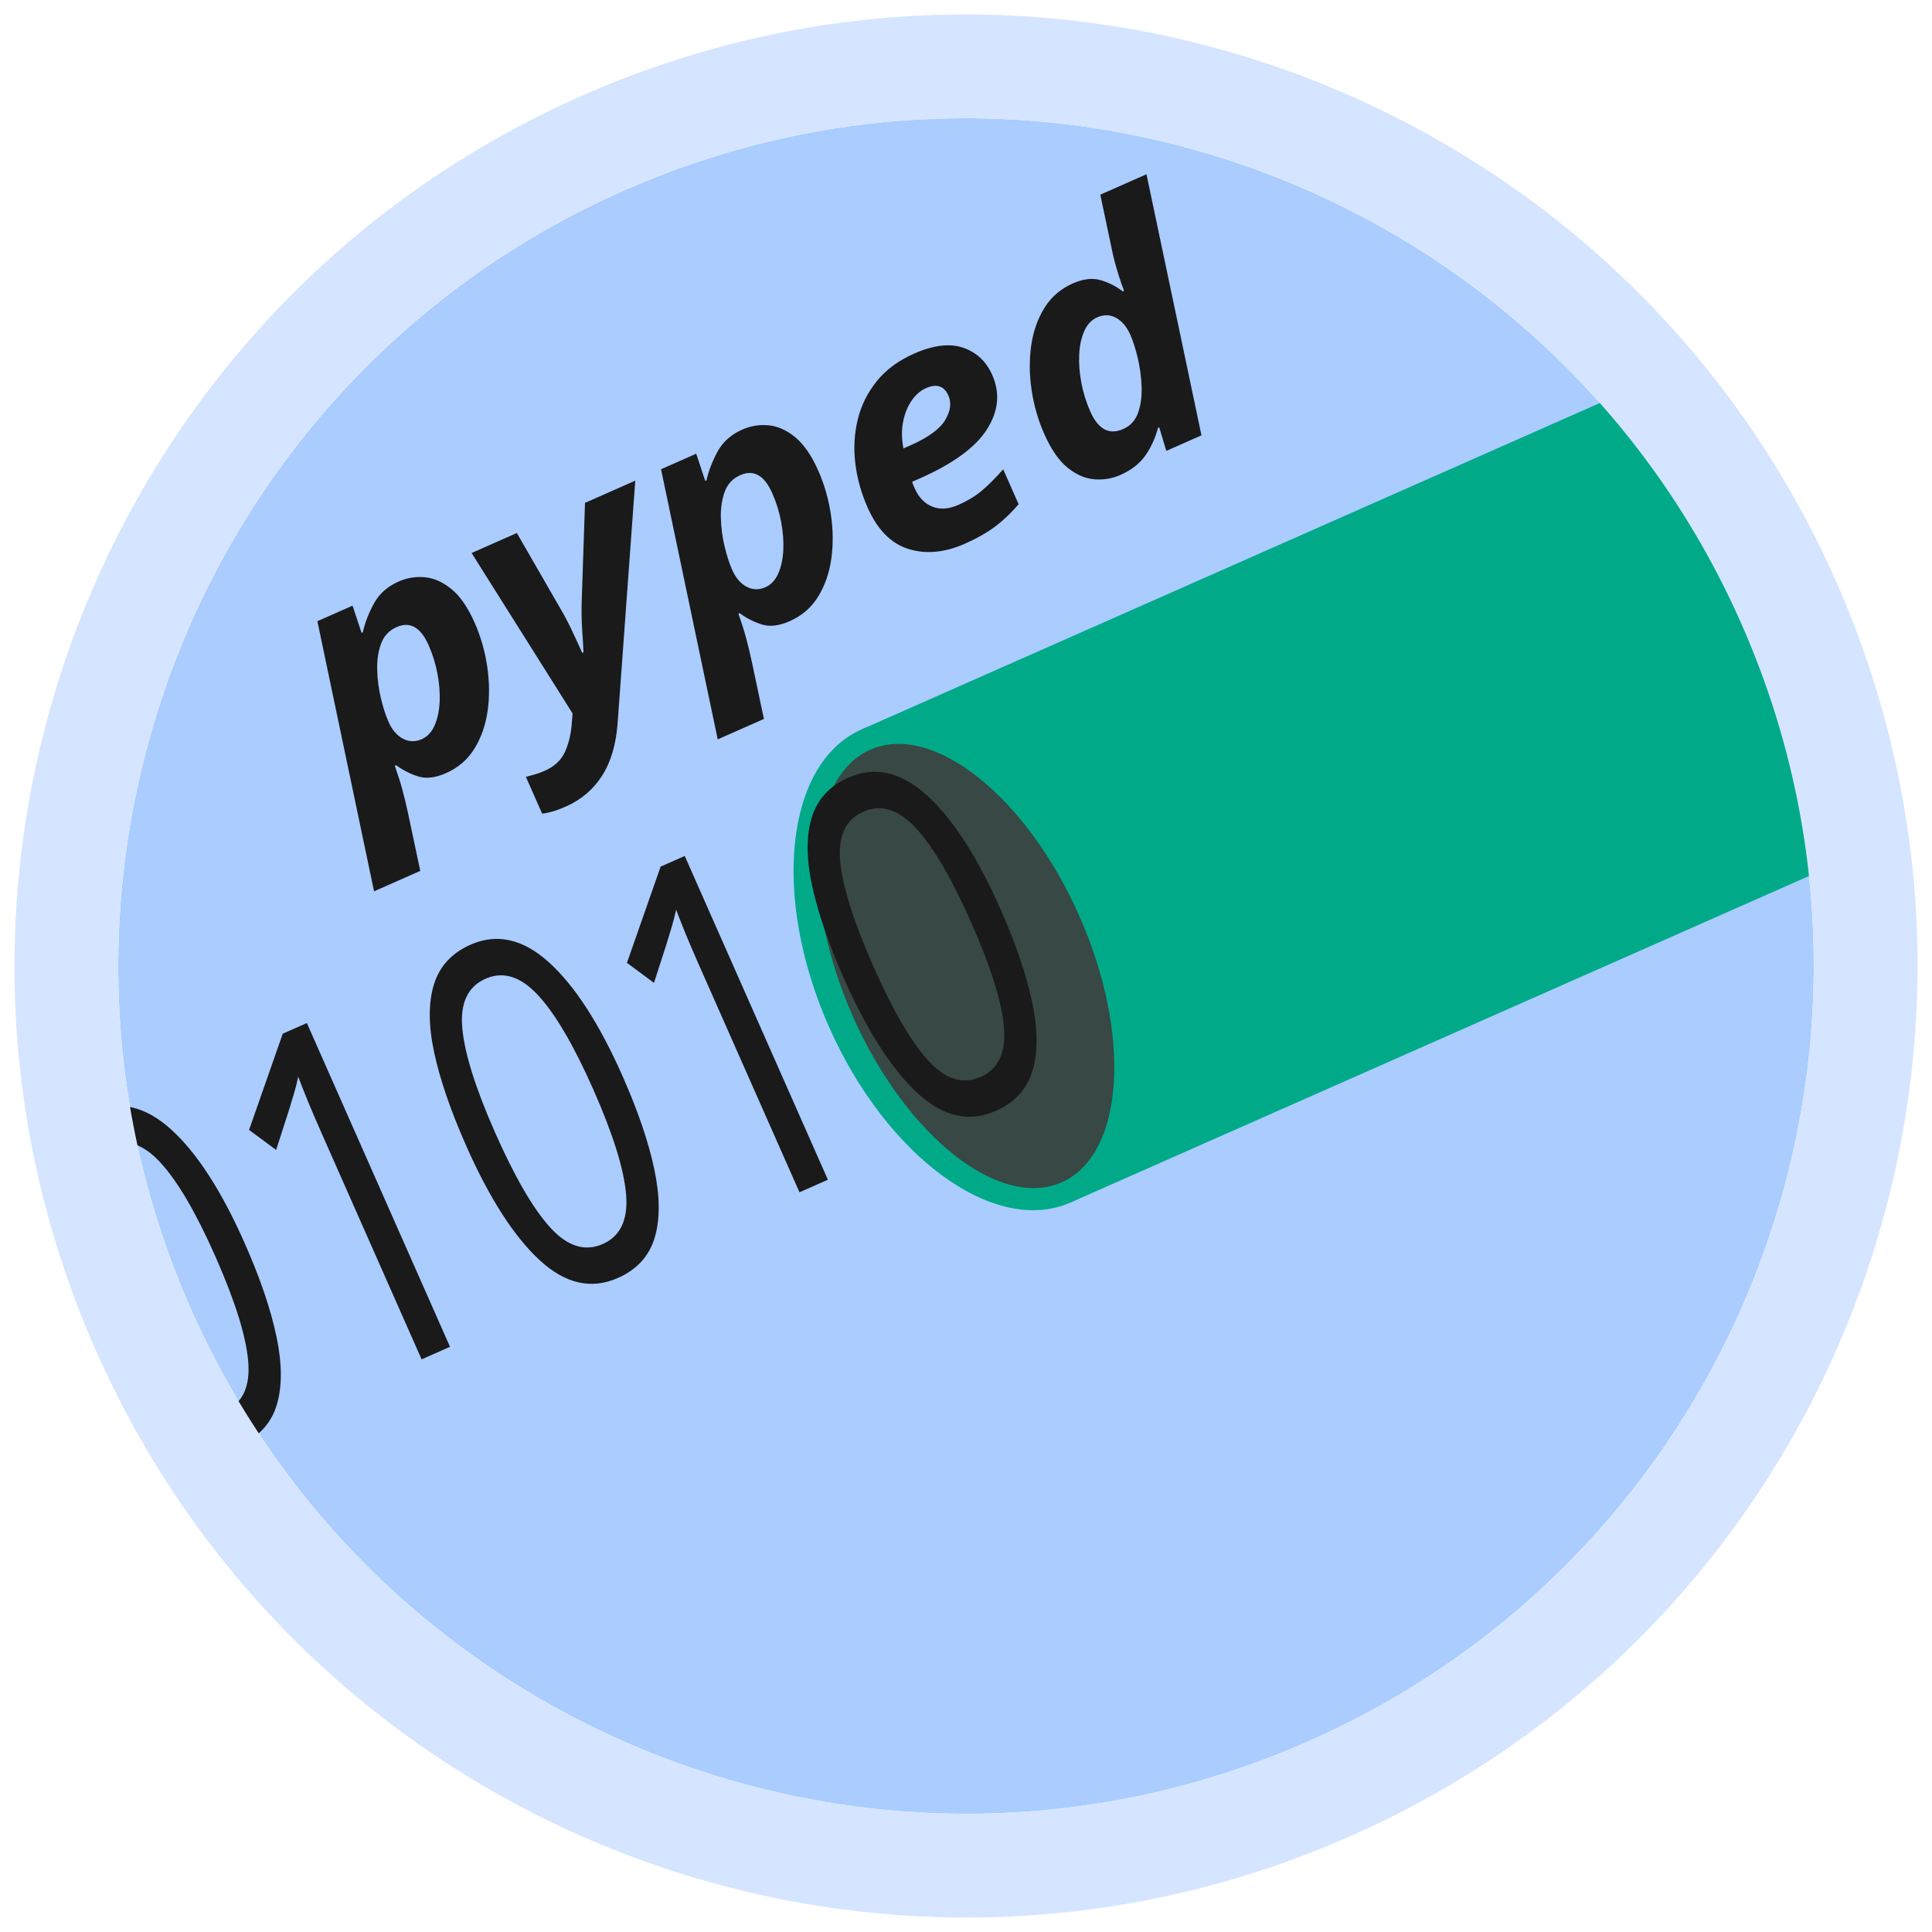
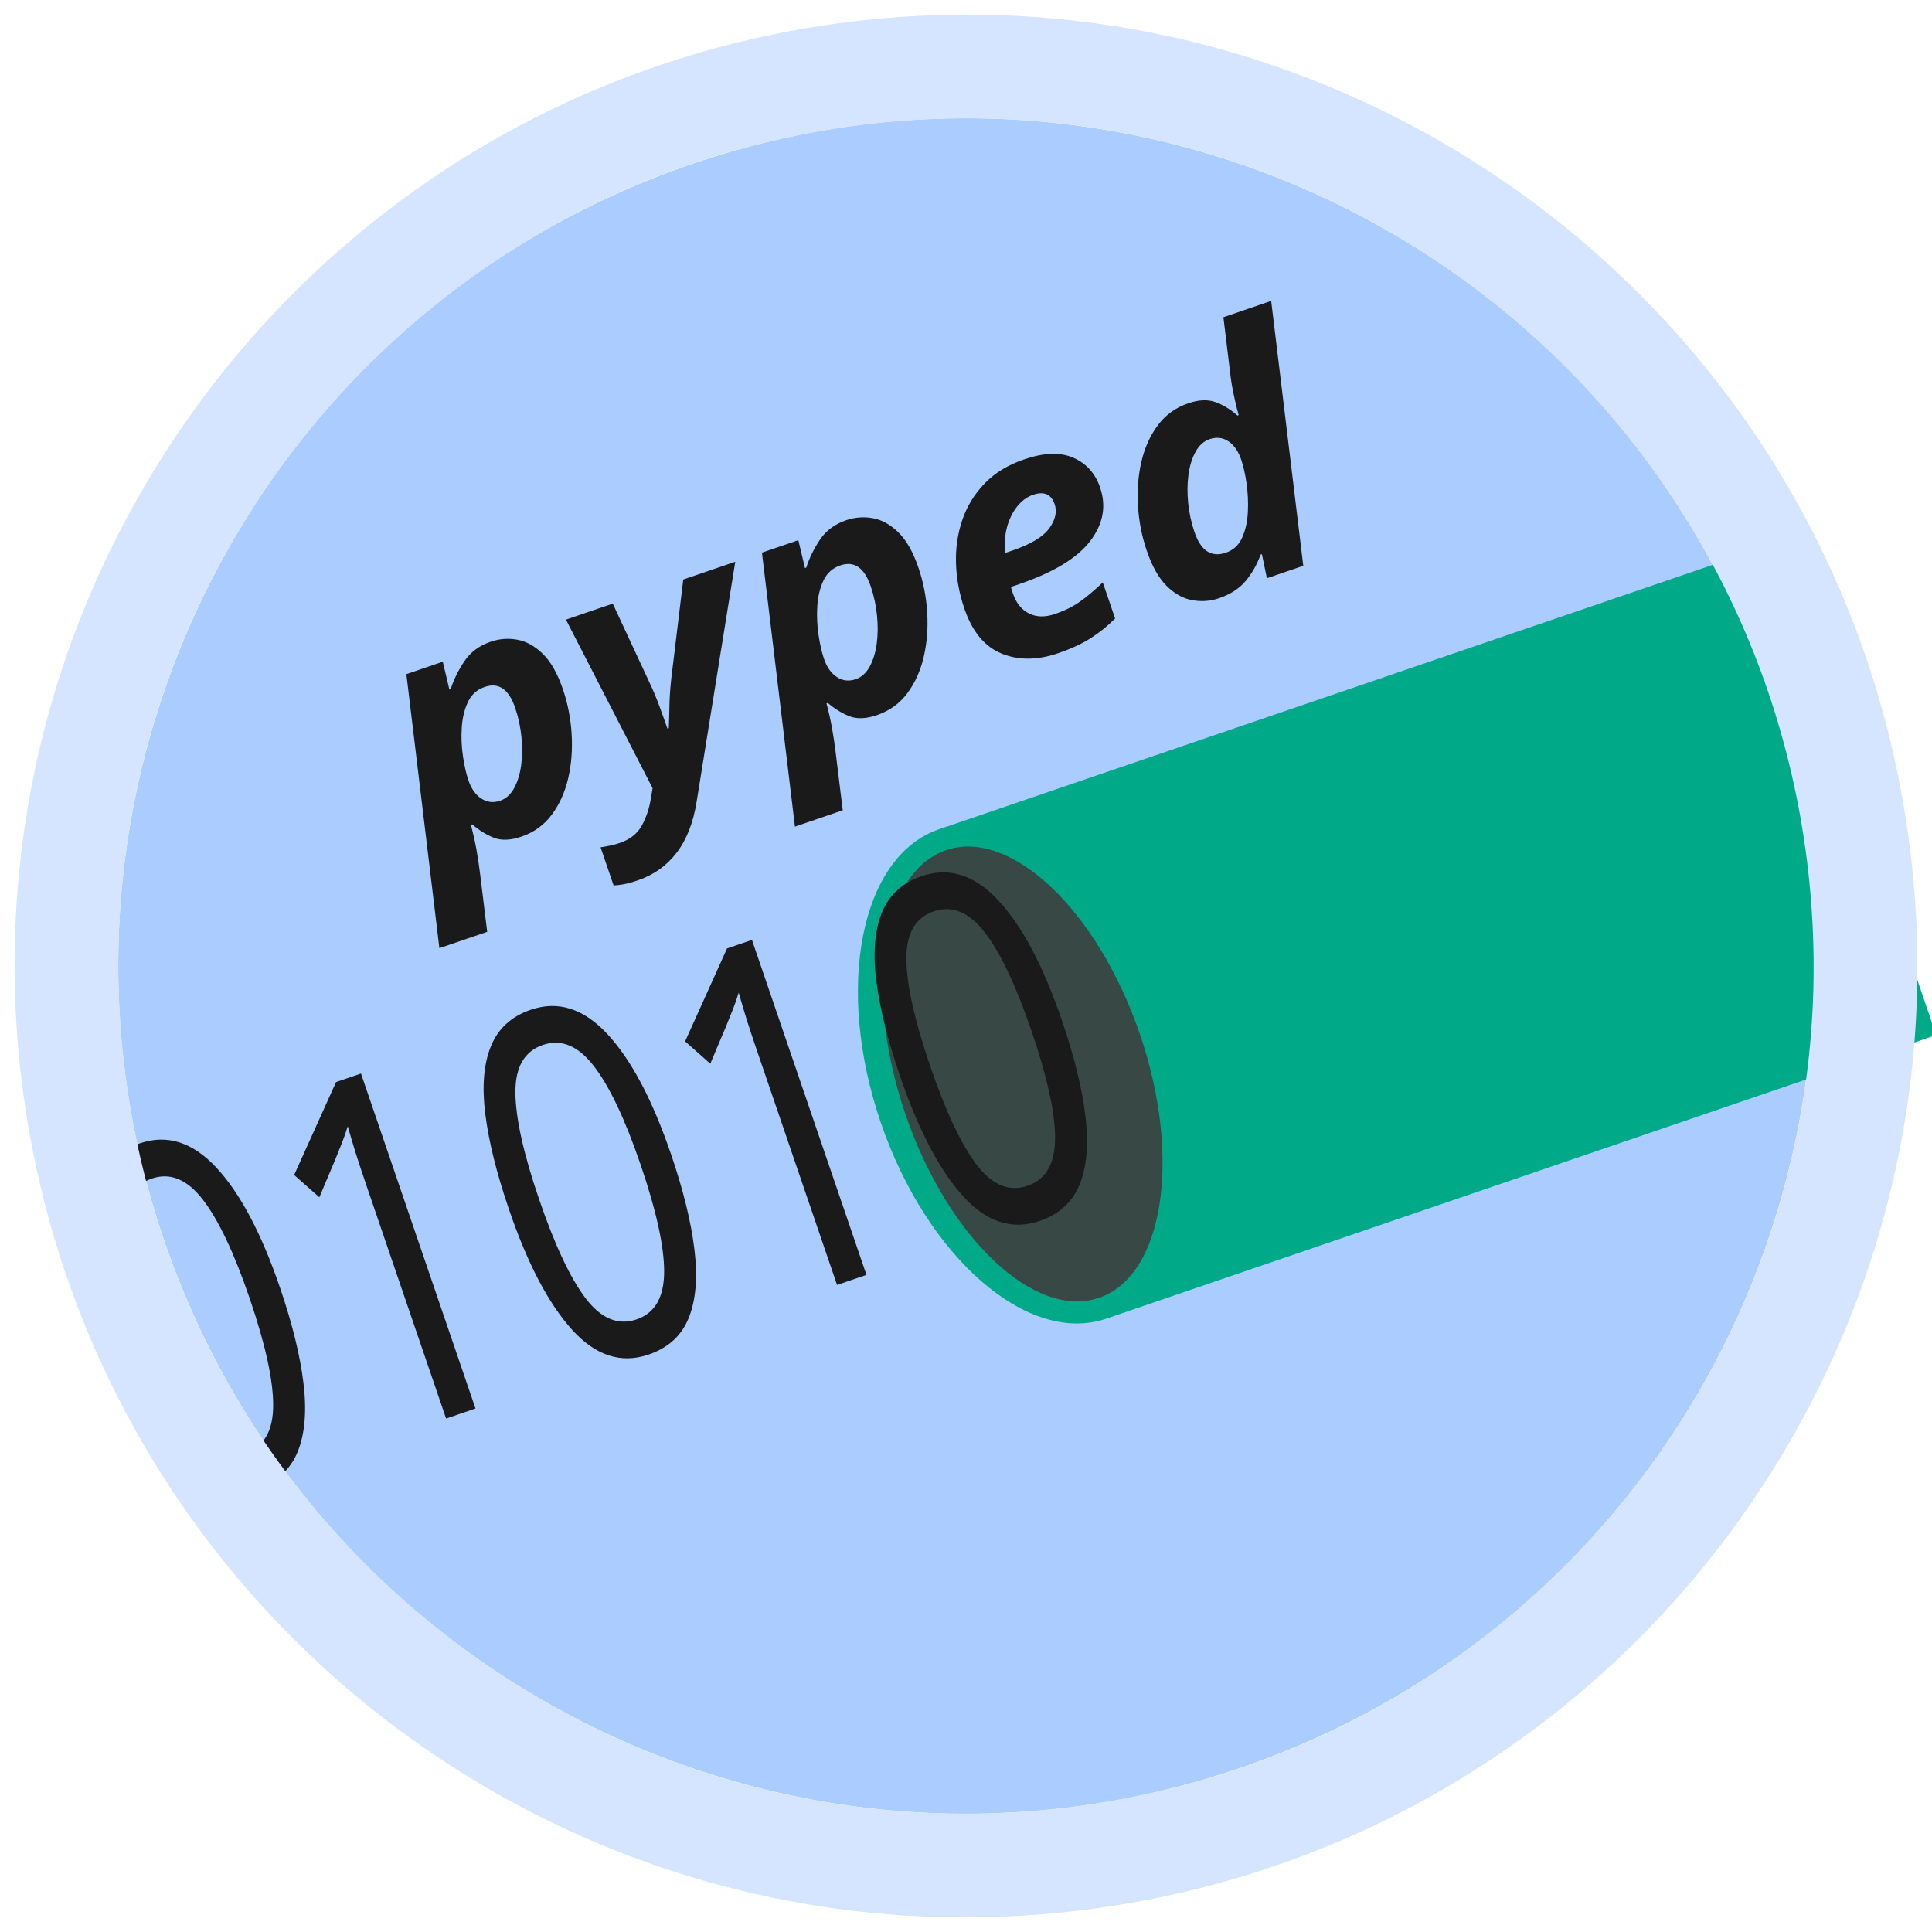
<svg xmlns="http://www.w3.org/2000/svg" width="1080" height="1080" viewBox="0 0 1080 1080" version="1.1" id="svg1">
  <defs id="defs1">
    <clipPath clipPathUnits="userSpaceOnUse" id="clipPath18">
      <g id="g19" transform="matrix(1.007072,0,0,1.007072,-7.59922,-3.867531)">
        <g id="use19" transform="matrix(0.9929778,0,0,0.9929778,7.545857,3.840372)" clip-path="url(#clipPath18)">
          <circle style="fill:#aaccff;fill-opacity:1;stroke-width:0.967" id="circle19" cx="536.22" cy="539.951" r="488.874" transform="matrix(0.9929778,0,0,0.9929778,7.545857,3.840372)" />
        </g>
      </g>
    </clipPath>
    <clipPath clipPathUnits="userSpaceOnUse" id="clipPath21">
      <g id="use21">
        <circle style="fill:#aaccff;fill-opacity:1;stroke-width:0.961" id="circle21" cx="540" cy="540" r="485.441" />
      </g>
    </clipPath>
  </defs>
  <g id="layer1">
-     <path id="path22" style="fill:#aaccff;fill-opacity:1;stroke-width:0.979" d="M 348.411,106.68 A 473.785,473.785 0 0 0 106.68,731.589 473.785,473.785 0 0 0 731.589,973.32 473.785,473.785 0 0 0 973.32,348.411 473.785,473.785 0 0 0 348.411,106.68 Z" />
-     <rect style="fill:#00aa88;fill-opacity:1;stroke-width:0.67" id="rect4" width="489.914" height="289.097" x="275.89" y="567.696" transform="rotate(-23.85226)" />
-     <ellipse style="fill:#00aa88;fill-opacity:1;stroke-width:0.69" id="path5" cx="275.514" cy="712.244" rx="83.802" ry="144.554" transform="rotate(-23.85226)" />
-     <ellipse style="fill:#374845;fill-opacity:1;stroke-width:0.6" id="path5-6" cx="275.514" cy="712.244" rx="69.244" ry="132.213" transform="rotate(-23.85226)" />
-     <text xml:space="preserve" style="font-style:normal;font-variant:normal;font-weight:normal;font-stretch:normal;font-size:236.553px;line-height:0;font-family:'Roboto Mono';-inkscape-font-specification:'Roboto Mono';letter-spacing:0px;word-spacing:0px;fill:#1c2224;fill-opacity:1;stroke-width:1.232" x="-306.417" y="674.484" id="text12" transform="matrix(0.7805656,-0.3451213,0.473813,1.071629,0,0)">
-       <tspan id="tspan12" x="-306.417" y="674.484" style="font-style:normal;font-variant:normal;font-weight:normal;font-stretch:normal;line-height:0;font-family:'Courier Prime Code';-inkscape-font-specification:'Courier Prime Code';letter-spacing:0px;word-spacing:0px;fill:#1a1a1a;stroke-width:1.232" dx="0" rotate="0 0 0 0 0 0">01010</tspan>
+     <path id="path22" style="fill:#aaccff;fill-opacity:1;stroke-width:0.979" d="M 386.776,91.676 A 473.785,473.785 0 0 0 91.676,693.224 473.785,473.785 0 0 0 693.224,988.324 473.785,473.785 0 0 0 988.324,386.776 473.785,473.785 0 0 0 386.776,91.676 Z" />
+     <rect style="fill:#00aa88;fill-opacity:1;stroke-width:0.67" id="rect4" width="489.914" height="289.097" x="347.135" y="608.425" transform="rotate(-18.86894)" />
+     <ellipse style="fill:#00aa88;fill-opacity:1;stroke-width:0.69" id="path5" cx="346.759" cy="752.973" rx="83.802" ry="144.554" transform="rotate(-18.86894)" />
+     <ellipse style="fill:#374845;fill-opacity:1;stroke-width:0.6" id="path5-6" cx="346.759" cy="752.973" rx="69.244" ry="132.213" transform="rotate(-18.86894)" />
+     <text xml:space="preserve" style="font-style:normal;font-variant:normal;font-weight:normal;font-stretch:normal;font-size:236.553px;line-height:0;font-family:'Roboto Mono';-inkscape-font-specification:'Roboto Mono';letter-spacing:0px;word-spacing:0px;fill:#1c2224;fill-opacity:1;stroke-width:1.232" x="-222.939" y="709.244" id="text12" transform="matrix(0.8075943,-0.2760123,0.3789342,1.108737,0,0)">
+       <tspan id="tspan12" x="-222.939" y="709.244" style="font-style:normal;font-variant:normal;font-weight:normal;font-stretch:normal;line-height:0;font-family:'Courier Prime Code';-inkscape-font-specification:'Courier Prime Code';letter-spacing:0px;word-spacing:0px;fill:#1a1a1a;stroke-width:1.232" dx="0" rotate="0 0 0 0 0 0">01010</tspan>
    </text>
-     <path id="path23" style="fill:#d5e5ff;fill-opacity:1;stroke-width:0.979" d="M 324.961,53.643 A 531.775,531.775 0 0 0 53.643,755.039 531.775,531.775 0 0 0 755.039,1026.357 531.775,531.775 0 0 0 1026.357,324.961 531.775,531.775 0 0 0 324.961,53.643 Z m 23.45,53.037 A 473.785,473.785 0 0 1 973.32,348.411 473.785,473.785 0 0 1 731.589,973.32 473.785,473.785 0 0 1 106.68,731.589 473.785,473.785 0 0 1 348.411,106.68 Z" />
-     <text xml:space="preserve" style="font-style:italic;font-variant:normal;font-weight:bold;font-stretch:normal;font-size:192px;font-family:'Courier Prime';-inkscape-font-specification:'Courier Prime Bold Italic';fill:#1c2224;fill-opacity:1" x="-3.893" y="494.171" id="text11" transform="rotate(-23.85226)">
-       <tspan id="tspan11" x="-3.893" y="494.171" style="font-style:italic;font-variant:normal;font-weight:bold;font-stretch:normal;font-family:'Courier Prime';-inkscape-font-specification:'Courier Prime Bold Italic';fill:#1a1a1a">pyped</tspan>
+     <path id="path23" style="fill:#d5e5ff;fill-opacity:1;stroke-width:0.979" d="M 466.764,13.292 A 531.775,531.775 0 0 0 13.292,613.236 531.775,531.775 0 0 0 613.236,1066.708 531.775,531.775 0 0 0 1066.708,466.764 531.775,531.775 0 0 0 466.764,13.292 Z m 7.986,57.438 A 473.785,473.785 0 0 1 1009.271,474.751 473.785,473.785 0 0 1 605.249,1009.271 473.785,473.785 0 0 1 70.729,605.249 473.785,473.785 0 0 1 474.751,70.729 Z" />
+     <text xml:space="preserve" style="font-style:italic;font-variant:normal;font-weight:bold;font-stretch:normal;font-size:192px;font-family:'Courier Prime';-inkscape-font-specification:'Courier Prime Bold Italic';fill:#1c2224;fill-opacity:1" x="67.351" y="534.9" id="text11" transform="rotate(-18.86894)">
+       <tspan id="tspan11" x="67.351" y="534.9" style="font-style:italic;font-variant:normal;font-weight:bold;font-stretch:normal;font-family:'Courier Prime';-inkscape-font-specification:'Courier Prime Bold Italic';fill:#1a1a1a">pyped</tspan>
    </text>
  </g>
</svg>
